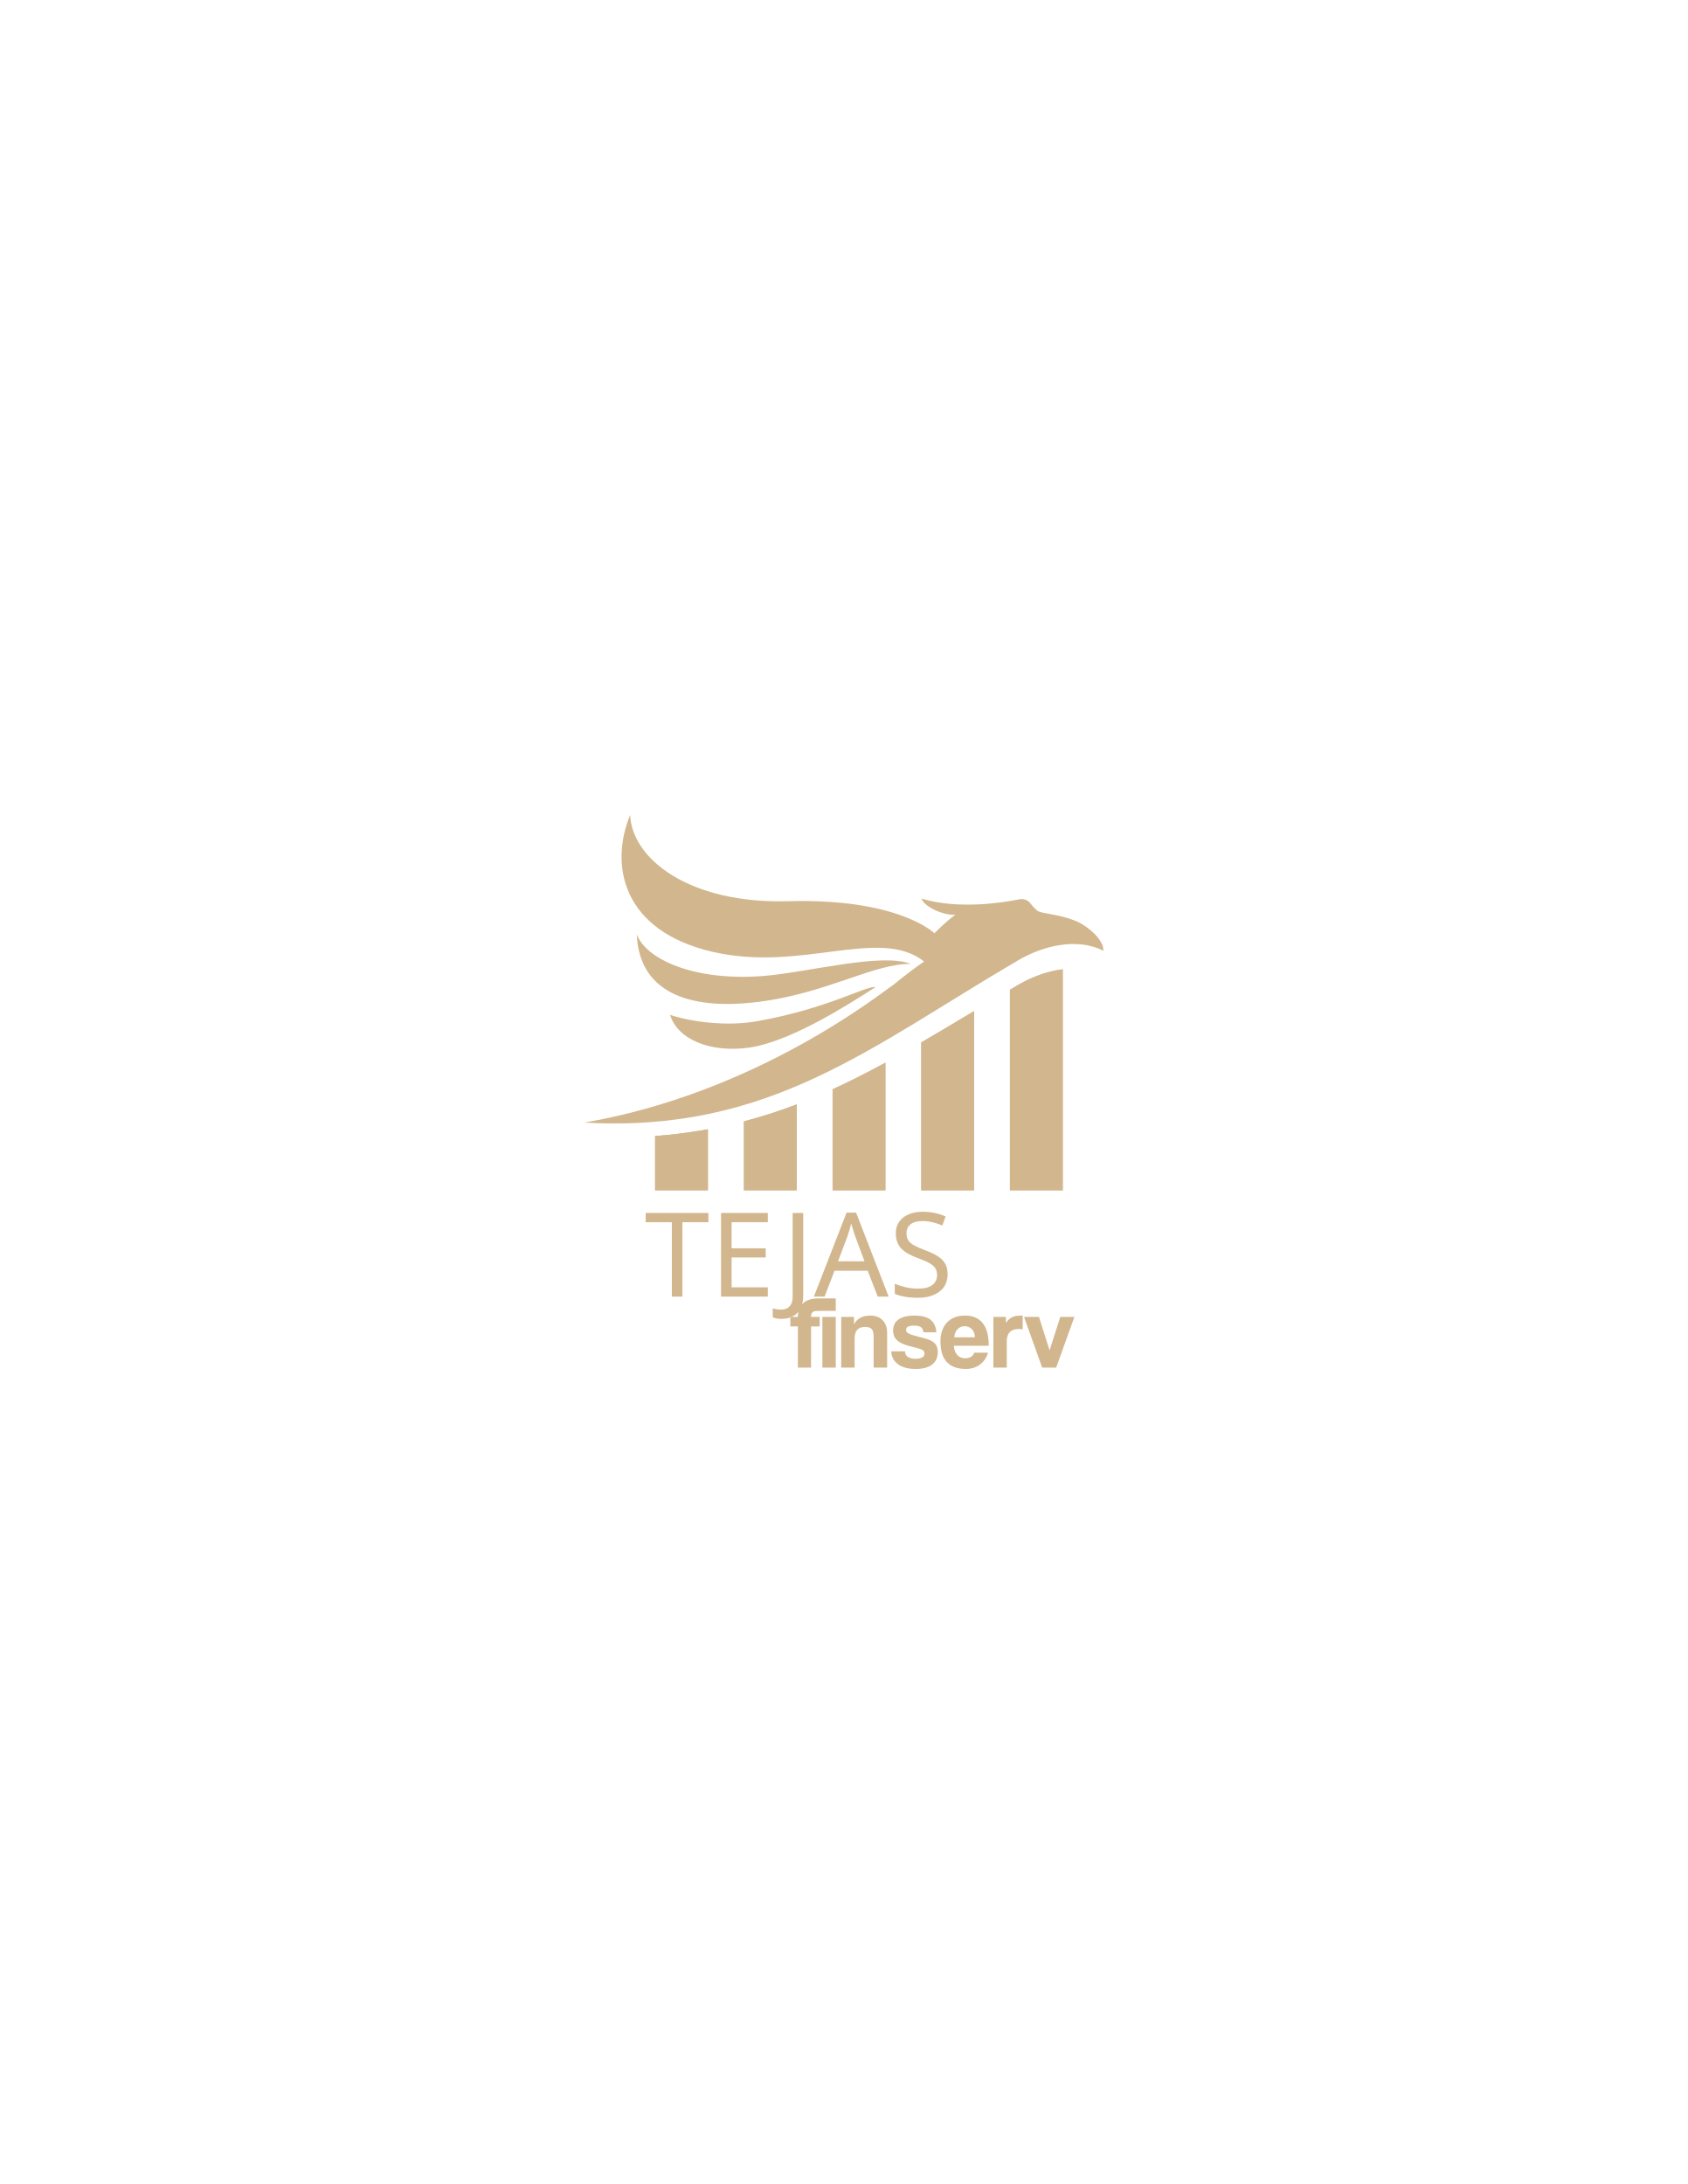
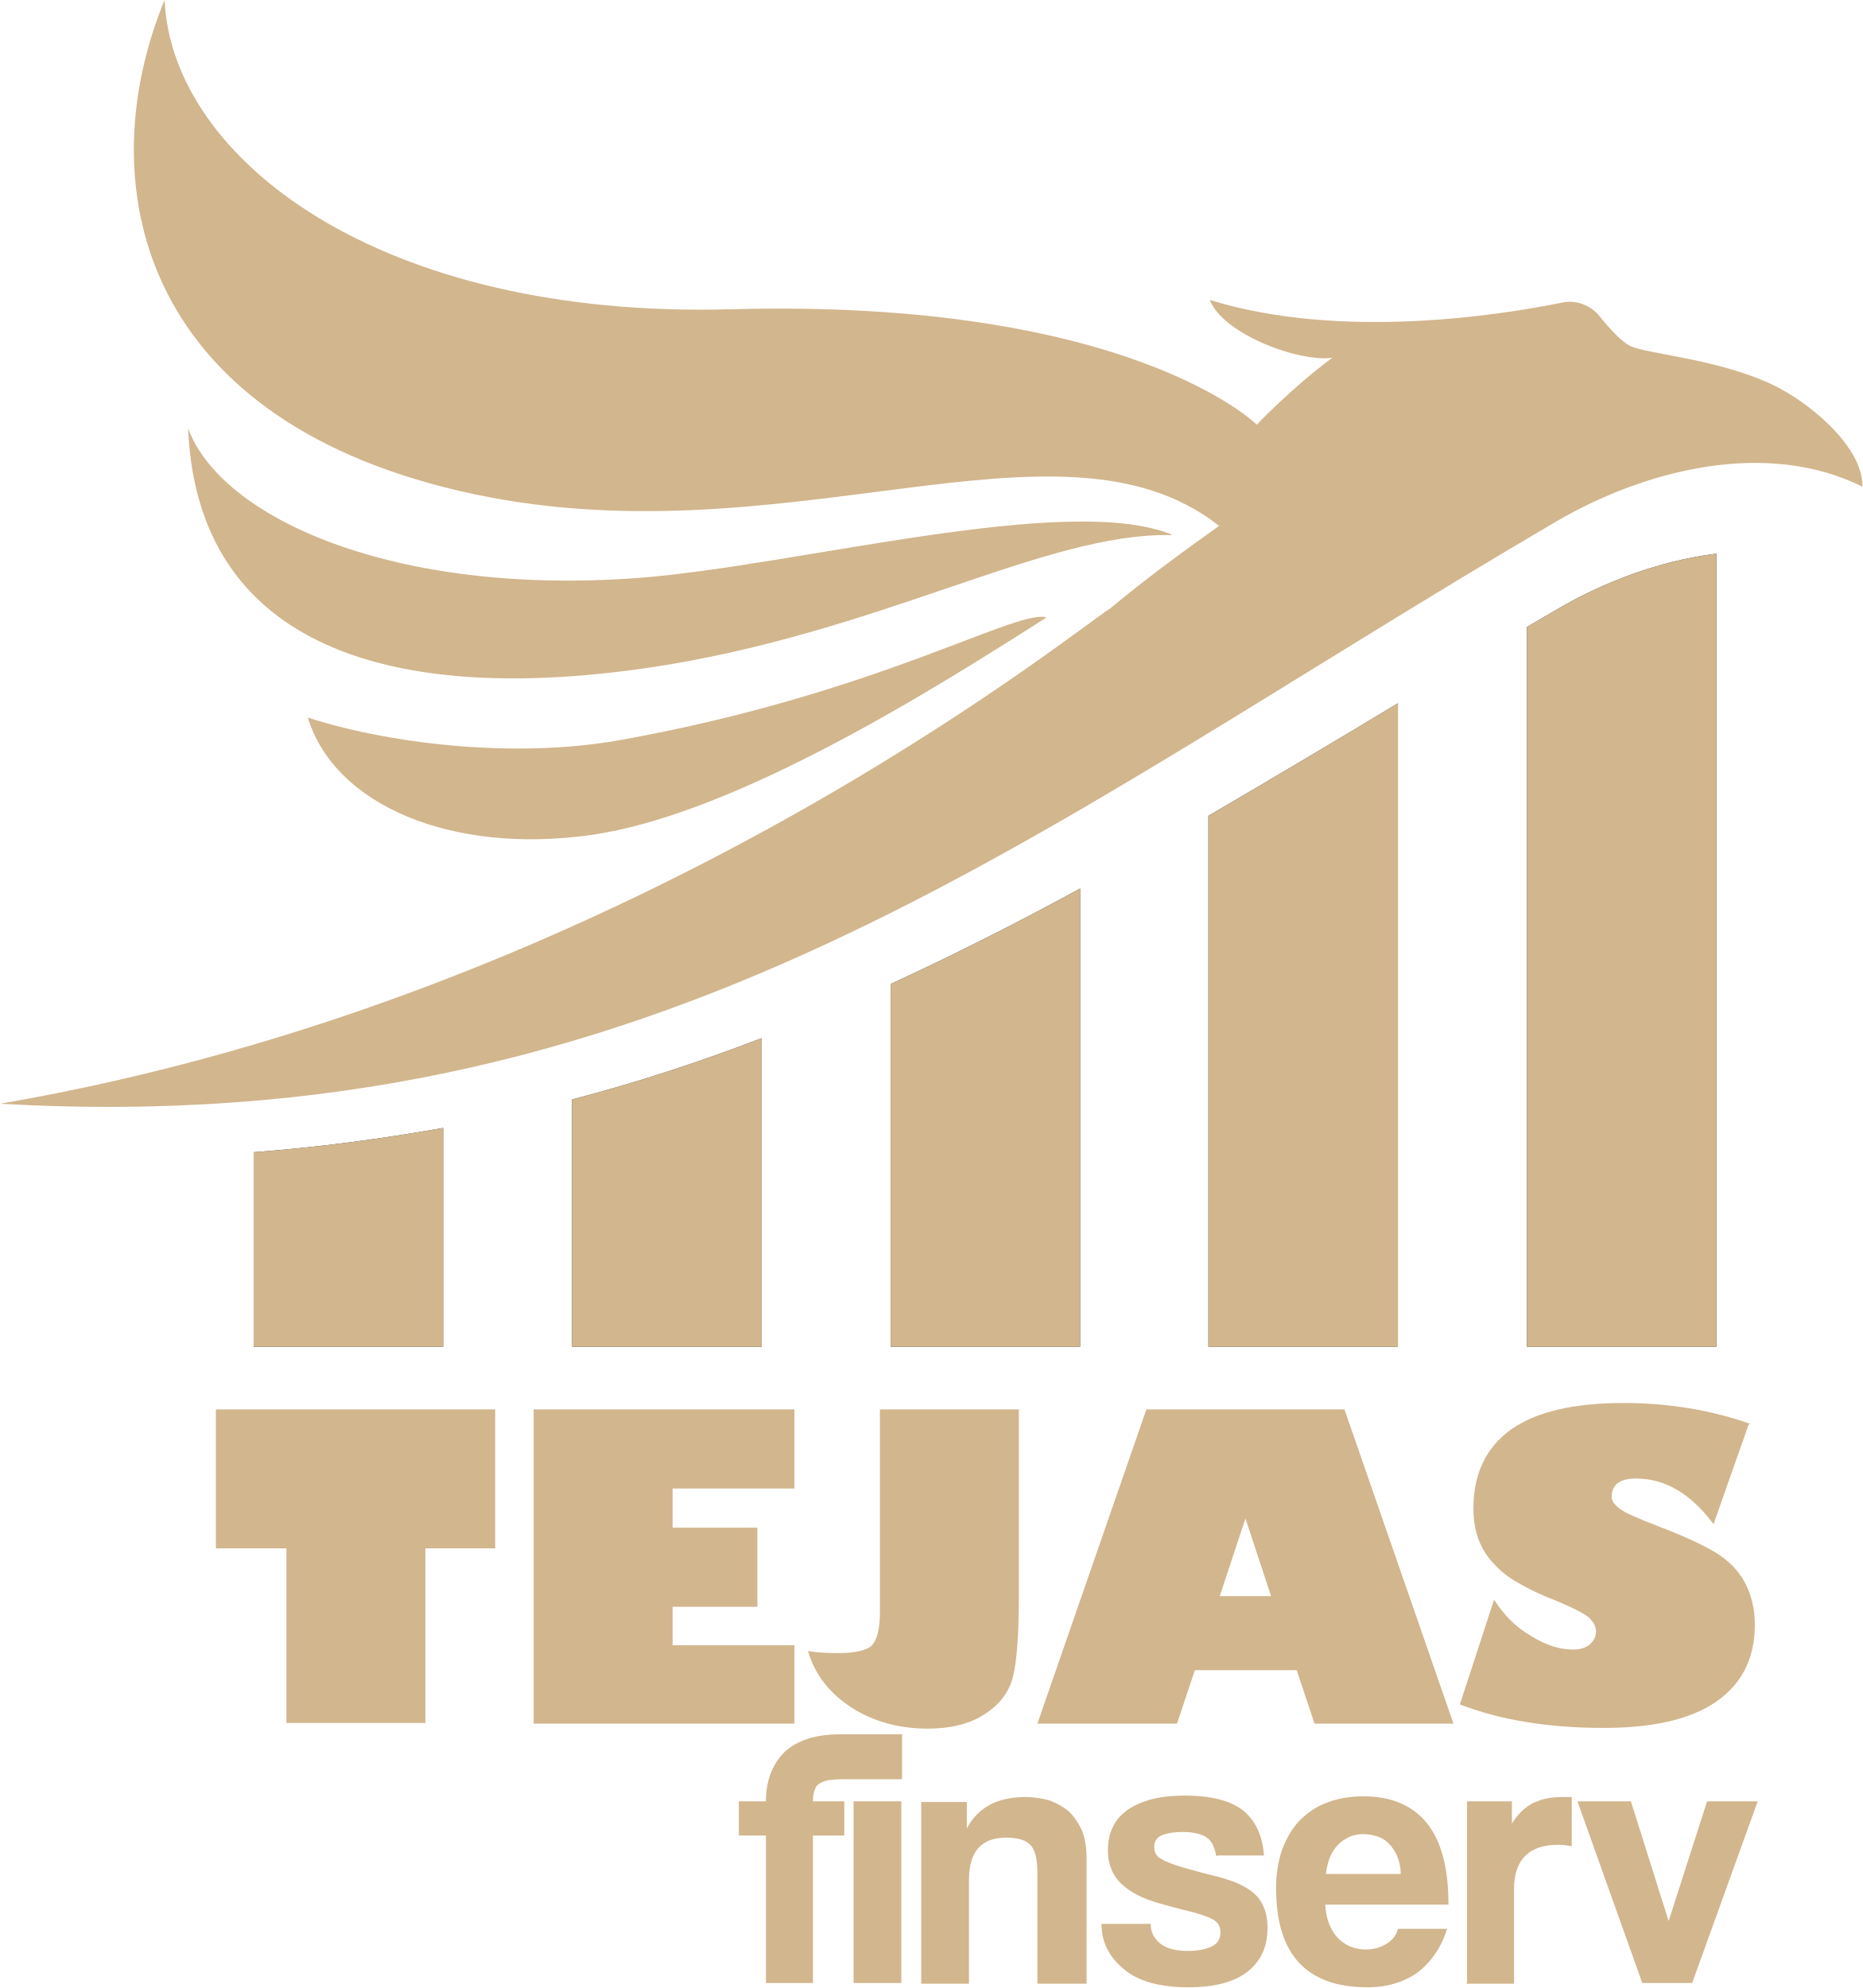
- <svg xmlns="http://www.w3.org/2000/svg" version="1.1" width="8.5in" height="11in" viewBox="0 0 612 792" id="svg14">
-   <defs id="defs14" />
-   <g id="Layer1000">
-     <path d="  M211.903,407.085 C278.891,410.881 315.453,379.716 369.132,348.265 C378.154,342.98 390.385,339.901 400.096,344.761 C400.188,340.604 394.404,336.038 391.051,334.432 C385.591,331.816 378.538,331.347 376.726,330.572 C375.772,330.165 374.557,328.797 373.621,327.594 C372.68,326.383 371.135,325.815 369.632,326.12 C363.519,327.357 347.459,329.905 334.101,325.858 C335.502,329.411 343.293,332.206 346.465,331.661 C342.187,334.848 338.829,338.443 338.829,338.443 C338.829,338.443 325.996,325.67 285.767,326.81 C250.02,327.824 229.19,311.551 228.488,295.577 C220.892,313.913 225.827,337.624 258.323,345.154 C290.819,352.683 318.769,335.885 335.067,348.672 C330.516,351.885 327.748,354.002 324.079,357.018 C319.93,359.702 274.915,396.241 211.903,407.085 Z" style="fill-rule:evenodd;fill:#d2b68d;fill-opacity:1" id="path1" />
-     <path d="  M330.251,349.562 C319.696,345.321 292.35,352.755 276.5,353.952 C251.697,355.826 234.265,347.905 230.888,338.816 C231.817,360.985 251.584,366.803 277.483,362.976 C300.846,359.526 317.439,349.303 330.251,349.562 Z" style="fill-rule:evenodd;fill:#d2b68d;fill-opacity:1" id="path2" />
-     <path d="  M317.492,357.934 C314.124,357.373 300.315,365.682 274.79,370.287 C263.393,372.344 250.468,370.526 242.957,368.022 C245.698,376.964 257.556,381.824 271.442,379.922 C286.056,377.919 306.377,365.12 317.492,357.934 Z" style="fill-rule:evenodd;fill:#d2b68d;fill-opacity:1" id="path3" />
-     <path d="  M269.745,431.655 L288.896,431.655 L288.896,400.488 C282.706,402.851 276.356,404.92 269.745,406.649 L269.745,431.655 Z" style="fill-rule:evenodd;fill:#d2b68d;fill-opacity:1" id="path4" />
-     <path d="  M301.894,431.655 L321.044,431.655 L321.044,385.362 C314.673,388.837 308.331,392.076 301.894,395.021 L301.894,431.655 Z" style="fill-rule:evenodd;fill:#d2b68d;fill-opacity:1" id="path5" />
-     <path d="  M237.534,431.655 L256.684,431.655 L256.684,409.521 C250.577,410.631 244.216,411.457 237.534,411.967 L237.534,431.655 Z" style="fill-rule:evenodd;fill:#d2b68d;fill-opacity:1" id="path6" />
-     <path d="  M334.045,431.655 L353.195,431.655 L353.195,366.658 C346.625,370.589 340.278,374.394 334.045,378.019 L334.045,431.655 Z" style="fill-rule:evenodd;fill:#d2b68d;fill-opacity:1" id="path7" />
-     <path d="  M366.194,358.922 L366.194,431.655 L385.345,431.655 L385.345,351.502 C379.607,352.208 373.917,354.39 369.132,357.194 C368.146,357.772 367.168,358.347 366.194,358.922 Z" style="fill-rule:evenodd;fill:#d2b68d;fill-opacity:1" id="path8" />
-     <path d="  M269.745,431.655 L288.896,431.655 L288.896,400.488 C282.706,402.851 276.356,404.92 269.745,406.649 L269.745,431.655 Z" style="fill-rule:evenodd;fill:#d2b68d;fill-opacity:1" id="path9" />
-     <path d="  M301.894,431.655 L321.044,431.655 L321.044,385.362 C314.673,388.837 308.331,392.076 301.894,395.021 L301.894,431.655 Z" style="fill-rule:evenodd;fill:#d2b68d;fill-opacity:1" id="path10" />
-     <path d="  M237.534,431.655 L256.684,431.655 L256.684,409.521 C250.577,410.631 244.216,411.457 237.534,411.967 L237.534,431.655 Z" style="fill-rule:evenodd;fill:#d2b68d;fill-opacity:1" id="path11" />
-     <path d="  M334.045,431.655 L353.195,431.655 L353.195,366.658 C346.625,370.589 340.278,374.394 334.045,378.019 L334.045,431.655 Z" style="fill-rule:evenodd;fill:#d2b68d;fill-opacity:1" id="path12" />
-     <path d="  M366.194,358.922 L366.194,431.655 L385.345,431.655 L385.345,351.502 C379.607,352.208 373.917,354.39 369.132,357.194 C368.146,357.772 367.168,358.347 366.194,358.922 Z" style="fill-rule:evenodd;fill:#d2b68d;fill-opacity:1" id="path13" />
+ <svg xmlns="http://www.w3.org/2000/svg" xml:space="preserve" width="2.614in" height="2.79in" version="1.1" style="shape-rendering:geometricPrecision; text-rendering:geometricPrecision; image-rendering:optimizeQuality; fill-rule:evenodd; clip-rule:evenodd" viewBox="0 0 2614 2790" id="svg15">
+   <defs id="defs1">
+     <style type="text/css" id="style1">
+    
+     .fil0 {fill:#283536}
+     .fil1 {fill:#283536;fill-rule:nonzero}
+    
+   </style>
+   </defs>
+   <g id="Layer_x0020_1">
+     <g id="_62393794896">
+       <path class="fil0" d="M0 1549c930,53 1438,-380 2184,-817 125,-73 295,-116 430,-49 1,-58 -79,-121 -126,-143 -76,-36 -174,-43 -199,-54 -13,-6 -30,-25 -43,-41 -13,-17 -35,-25 -55,-20 -85,17 -308,53 -493,-4 19,49 128,88 172,81 -59,44 -106,94 -106,94 0,0 -178,-177 -737,-162 -496,14 -786,-212 -796,-434 -105,255 -37,584 414,689 451,105 840,-129 1066,49 -63,45 -102,74 -153,116 -58,37 -683,545 -1558,695z" id="path1" style="fill:#d2b68d;fill-opacity:1" />
+       <path class="fil0" d="M1644 750c-147,-59 -526,44 -747,61 -344,26 -587,-84 -633,-210 13,308 287,389 647,336 324,-48 555,-190 733,-186z" id="path2" style="fill:#d2b68d;fill-opacity:1" />
+       <path class="fil0" d="M1467 866c-47,-8 -239,108 -593,172 -158,29 -338,3 -442,-31 38,124 203,192 396,165 203,-28 485,-206 640,-305z" id="path3" style="fill:#d2b68d;fill-opacity:1" />
+       <path class="fil0" d="M803 1890l266 0 0 -433c-86,33 -174,62 -266,86l0 347z" id="path4" />
+       <path class="fil0" d="M1250 1890l266 0 0 -643c-88,48 -177,93 -266,134l0 509z" id="path5" />
+       <path class="fil0" d="M356 1890l266 0 0 -307c-85,15 -173,27 -266,34l0 273z" id="path6" />
+       <path class="fil0" d="M1696 1890l266 0 0 -903c-91,55 -179,107 -266,158l0 745z" id="path7" />
+       <path class="fil0" d="M2143 880l0 1010 266 0 0 -1113c-80,10 -159,40 -225,79 -14,8 -27,16 -41,24z" id="path8" />
+       <path class="fil0" d="M803 1890l266 0 0 -433c-86,33 -174,62 -266,86l0 347z" id="path9" style="fill:#d2b68d;fill-opacity:1" />
+       <path class="fil0" d="M1250 1890l266 0 0 -643c-88,48 -177,93 -266,134l0 509z" id="path10" style="fill:#d2b68d;fill-opacity:1" />
+       <path class="fil0" d="M356 1890l266 0 0 -307c-85,15 -173,27 -266,34l0 273z" id="path11" style="fill:#d2b68d;fill-opacity:1" />
+       <path class="fil0" d="M1696 1890l266 0 0 -903c-91,55 -179,107 -266,158l0 745z" id="path12" style="fill:#d2b68d;fill-opacity:1" />
+       <path class="fil0" d="M2143 880l0 1010 266 0 0 -1113c-80,10 -159,40 -225,79 -14,8 -27,16 -41,24z" id="path13" style="fill:#d2b68d;fill-opacity:1" />
+       <path class="fil1" d="M303 2173l0 -195 392 0 0 195 -98 0 0 245 -195 0 0 -245 -98 0zm812 135l0 111 -366 0 0 -441 366 0 0 111 -171 0 0 55 119 0 0 111 -119 0 0 54 171 0zm120 -330l195 0 0 261c0,57 -3,95 -9,117 -6,21 -20,38 -41,51 -21,13 -47,19 -78,19 -40,0 -76,-10 -106,-29 -31,-20 -52,-46 -62,-80 11,2 25,3 42,3 25,0 41,-4 48,-11 7,-8 11,-23 11,-46l0 -285zm416 441l-195 0 153 -441 278 0 153 441 -195 0 -25 -75 -143 0 -25 75zm61 -179l72 0 -36 -109 -36 109zm742 -240l-49 139c-32,-43 -68,-64 -109,-64 -23,0 -34,9 -34,26 0,5 4,11 11,16 7,6 26,14 57,26 34,13 60,25 78,36 18,11 32,25 41,42 9,17 14,37 14,59 0,47 -18,83 -54,108 -36,25 -89,37 -158,37 -78,0 -145,-11 -202,-33l48 -147c14,22 31,39 52,51 21,13 40,19 59,19 9,0 17,-2 23,-7 6,-5 9,-11 9,-18 0,-7 -3,-13 -9,-19 -6,-6 -22,-14 -48,-25 -24,-9 -43,-19 -58,-28 -15,-9 -29,-22 -40,-38 -11,-17 -17,-37 -17,-63 0,-49 18,-86 53,-111 36,-25 88,-37 158,-37 64,0 122,10 177,29z" id="path14" style="fill:#d2b68d;fill-opacity:1" />
+       <path class="fil1" d="M1075 2783l0 -207 -38 0 0 -48 38 0c0,-29 9,-52 26,-69 17,-16 43,-25 77,-25l88 0 0 63 -78 0c-8,0 -15,0 -21,1 -6,0 -11,2 -15,4 -4,2 -7,5 -8,9 -2,4 -3,10 -3,17l44 0 0 48 -44 0 0 207 -66 0zm123 0l0 -255 67 0 0 255 -67 0zm258 0l0 -154c0,-20 -3,-33 -10,-40 -7,-7 -18,-10 -34,-10 -35,0 -52,20 -52,59l0 146 -67 0 0 -255 64 0 0 37c8,-15 18,-25 32,-33 13,-7 30,-11 51,-11 12,0 23,2 34,5 10,4 19,9 27,16 7,7 13,16 18,27 4,11 6,23 6,37l0 177 -68 0zm251 -178c-2,-12 -6,-21 -13,-26 -7,-5 -19,-8 -34,-8 -13,0 -23,2 -30,5 -7,3 -10,9 -10,16 0,8 3,13 10,17 7,4 17,8 31,12 15,4 28,8 41,11 13,3 25,7 35,11 13,6 24,13 31,23 7,10 11,23 11,39 0,27 -9,47 -28,62 -19,15 -47,22 -83,22 -39,0 -70,-8 -90,-25 -21,-17 -32,-38 -32,-64l69 0c0,12 5,21 14,28 9,7 22,10 39,10 12,0 23,-2 32,-6 9,-4 13,-11 13,-20 0,-9 -4,-15 -12,-19 -8,-4 -18,-7 -29,-10 -21,-5 -39,-10 -52,-14 -13,-4 -24,-9 -33,-15 -12,-8 -20,-16 -25,-26 -5,-10 -7,-20 -7,-32 0,-11 2,-21 6,-30 4,-9 10,-17 19,-24 9,-7 20,-12 33,-16 14,-4 30,-6 50,-6 37,0 64,7 82,21 17,14 27,35 29,63l-65 0zm259 25c0,-9 -2,-18 -5,-25 -3,-7 -7,-13 -12,-18 -5,-5 -10,-8 -17,-10 -6,-2 -13,-3 -19,-3 -13,0 -25,5 -35,15 -10,10 -15,24 -17,41l104 0zm-106 43c1,19 7,35 17,46 10,11 24,17 40,17 11,0 21,-3 29,-8 8,-5 14,-12 16,-21l69 0c-8,26 -22,46 -41,61 -20,14 -43,21 -71,21 -85,0 -128,-46 -128,-139 0,-20 3,-37 8,-53 6,-16 14,-30 24,-41 11,-11 23,-20 39,-26 15,-6 33,-9 52,-9 39,0 69,13 89,38 20,25 30,63 30,114l-176 0zm199 110l0 -255 63 0 0 31c6,-9 11,-15 17,-20 6,-5 12,-9 19,-11 6,-3 13,-4 19,-5 7,-1 13,-1 20,-1l9 0 0 69c-6,-1 -12,-2 -19,-2 -41,0 -62,21 -62,62l0 133 -67 0zm246 0l-91 -255 75 0 53 168 54 -168 71 0 -92 255 -71 0z" id="path15" style="fill:#d2b68d;fill-opacity:1" />
+     </g>
  </g>
-   <text x="233.694" y="470.197" id="text13" style="fill:#d2b68d;fill-opacity:1">
-     <tspan font-family="Gill Sans Ultra Bold" font-size="42.5" fill="#062824" id="tspan13" style="fill:#d2b68d;fill-opacity:1">
- TEJAS</tspan>
-   </text>
-   <path d="  M289.304,495.938 L289.304,481.007 L286.579,481.007 L286.579,477.572 L289.304,477.572 C289.304,475.457 289.926,473.808 291.171,472.626 C292.415,471.444 294.269,470.853 296.732,470.853 L303.041,470.853 L303.041,475.37 L297.442,475.37 C296.844,475.37 296.334,475.382 295.911,475.407 C295.488,475.432 295.14,475.519 294.866,475.669 C294.592,475.818 294.393,476.042 294.269,476.34 C294.144,476.639 294.082,477.05 294.082,477.572 L297.218,477.572 L297.218,481.007 L294.082,481.007 L294.082,495.938 L289.304,495.938 Z Z M298.188,495.938 L298.188,477.572 L303.041,477.572 L303.041,495.938 L298.188,495.938 Z Z M316.778,495.938 L316.778,484.814 C316.778,483.396 316.541,482.437 316.068,481.94 C315.596,481.442 314.787,481.193 313.642,481.193 C311.128,481.193 309.872,482.599 309.872,485.411 L309.872,495.938 L305.019,495.938 L305.019,477.572 L309.648,477.572 L309.648,480.26 C310.22,479.215 310.979,478.425 311.925,477.889 C312.871,477.355 314.09,477.087 315.583,477.087 C316.454,477.087 317.263,477.218 318.009,477.479 C318.756,477.74 319.397,478.132 319.932,478.655 C320.467,479.177 320.89,479.818 321.201,480.577 C321.512,481.336 321.667,482.214 321.667,483.209 L321.667,495.938 L316.778,495.938 Z Z M334.844,483.134 C334.72,482.238 334.396,481.61 333.874,481.249 C333.351,480.888 332.53,480.708 331.41,480.708 C330.489,480.708 329.78,480.826 329.283,481.063 C328.785,481.299 328.536,481.691 328.536,482.238 C328.536,482.786 328.785,483.202 329.283,483.489 C329.78,483.775 330.527,484.055 331.522,484.329 C332.567,484.627 333.563,484.895 334.508,485.131 C335.454,485.368 336.288,485.623 337.009,485.897 C337.98,486.295 338.727,486.836 339.249,487.52 C339.772,488.204 340.033,489.144 340.033,490.338 C340.033,492.255 339.355,493.748 337.999,494.818 C336.642,495.888 334.645,496.423 332.008,496.423 C329.17,496.423 326.999,495.826 325.494,494.631 C323.988,493.437 323.211,491.906 323.161,490.04 L328.163,490.04 C328.163,490.911 328.499,491.583 329.17,492.056 C329.842,492.529 330.776,492.765 331.97,492.765 C332.841,492.765 333.6,492.622 334.247,492.335 C334.894,492.049 335.217,491.558 335.217,490.861 C335.217,490.214 334.925,489.754 334.341,489.48 C333.756,489.206 333.065,488.97 332.269,488.771 C330.726,488.397 329.482,488.061 328.536,487.763 C327.59,487.464 326.794,487.103 326.147,486.68 C325.276,486.133 324.672,485.511 324.337,484.814 C324.001,484.117 323.832,483.358 323.832,482.537 C323.832,481.766 323.969,481.044 324.243,480.372 C324.517,479.7 324.965,479.121 325.587,478.636 C326.209,478.151 327.012,477.771 327.995,477.498 C328.978,477.224 330.166,477.087 331.559,477.087 C334.222,477.087 336.182,477.597 337.439,478.617 C338.695,479.638 339.386,481.143 339.51,483.134 L334.844,483.134 Z Z M353.508,484.963 C353.483,484.291 353.365,483.7 353.154,483.19 C352.942,482.68 352.662,482.257 352.314,481.921 C351.966,481.585 351.567,481.336 351.119,481.175 C350.671,481.013 350.211,480.932 349.738,480.932 C348.768,480.932 347.928,481.287 347.219,481.996 C346.509,482.705 346.105,483.694 346.005,484.963 L353.508,484.963 Z Z M345.856,488.024 C345.931,489.418 346.335,490.525 347.069,491.346 C347.803,492.168 348.768,492.578 349.962,492.578 C350.759,492.578 351.462,492.398 352.071,492.037 C352.681,491.676 353.073,491.172 353.247,490.525 L358.249,490.525 C357.677,492.416 356.681,493.872 355.263,494.893 C353.844,495.913 352.152,496.423 350.186,496.423 C344.064,496.423 341.003,493.088 341.003,486.419 C341.003,485 341.203,483.719 341.601,482.574 C341.999,481.429 342.577,480.447 343.337,479.625 C344.095,478.804 345.022,478.176 346.117,477.74 C347.212,477.305 348.469,477.087 349.887,477.087 C352.724,477.087 354.871,477.995 356.327,479.812 C357.783,481.629 358.51,484.366 358.51,488.024 L345.856,488.024 Z Z M360.19,495.938 L360.19,477.572 L364.744,477.572 L364.744,479.775 C365.142,479.153 365.559,478.667 365.995,478.319 C366.43,477.971 366.878,477.703 367.338,477.516 C367.799,477.33 368.265,477.212 368.738,477.162 C369.211,477.112 369.697,477.087 370.194,477.087 L370.829,477.087 L370.829,482.052 C370.381,481.977 369.933,481.94 369.485,481.94 C366.523,481.94 365.043,483.421 365.043,486.382 L365.043,495.938 L360.19,495.938 Z Z M377.884,495.938 L371.314,477.572 L376.726,477.572 L380.571,489.704 L384.453,477.572 L389.567,477.572 L382.96,495.938 L377.884,495.938 Z" style="fill-rule:evenodd;fill:#d2b68d;fill-opacity:1" id="path14" />
</svg>
